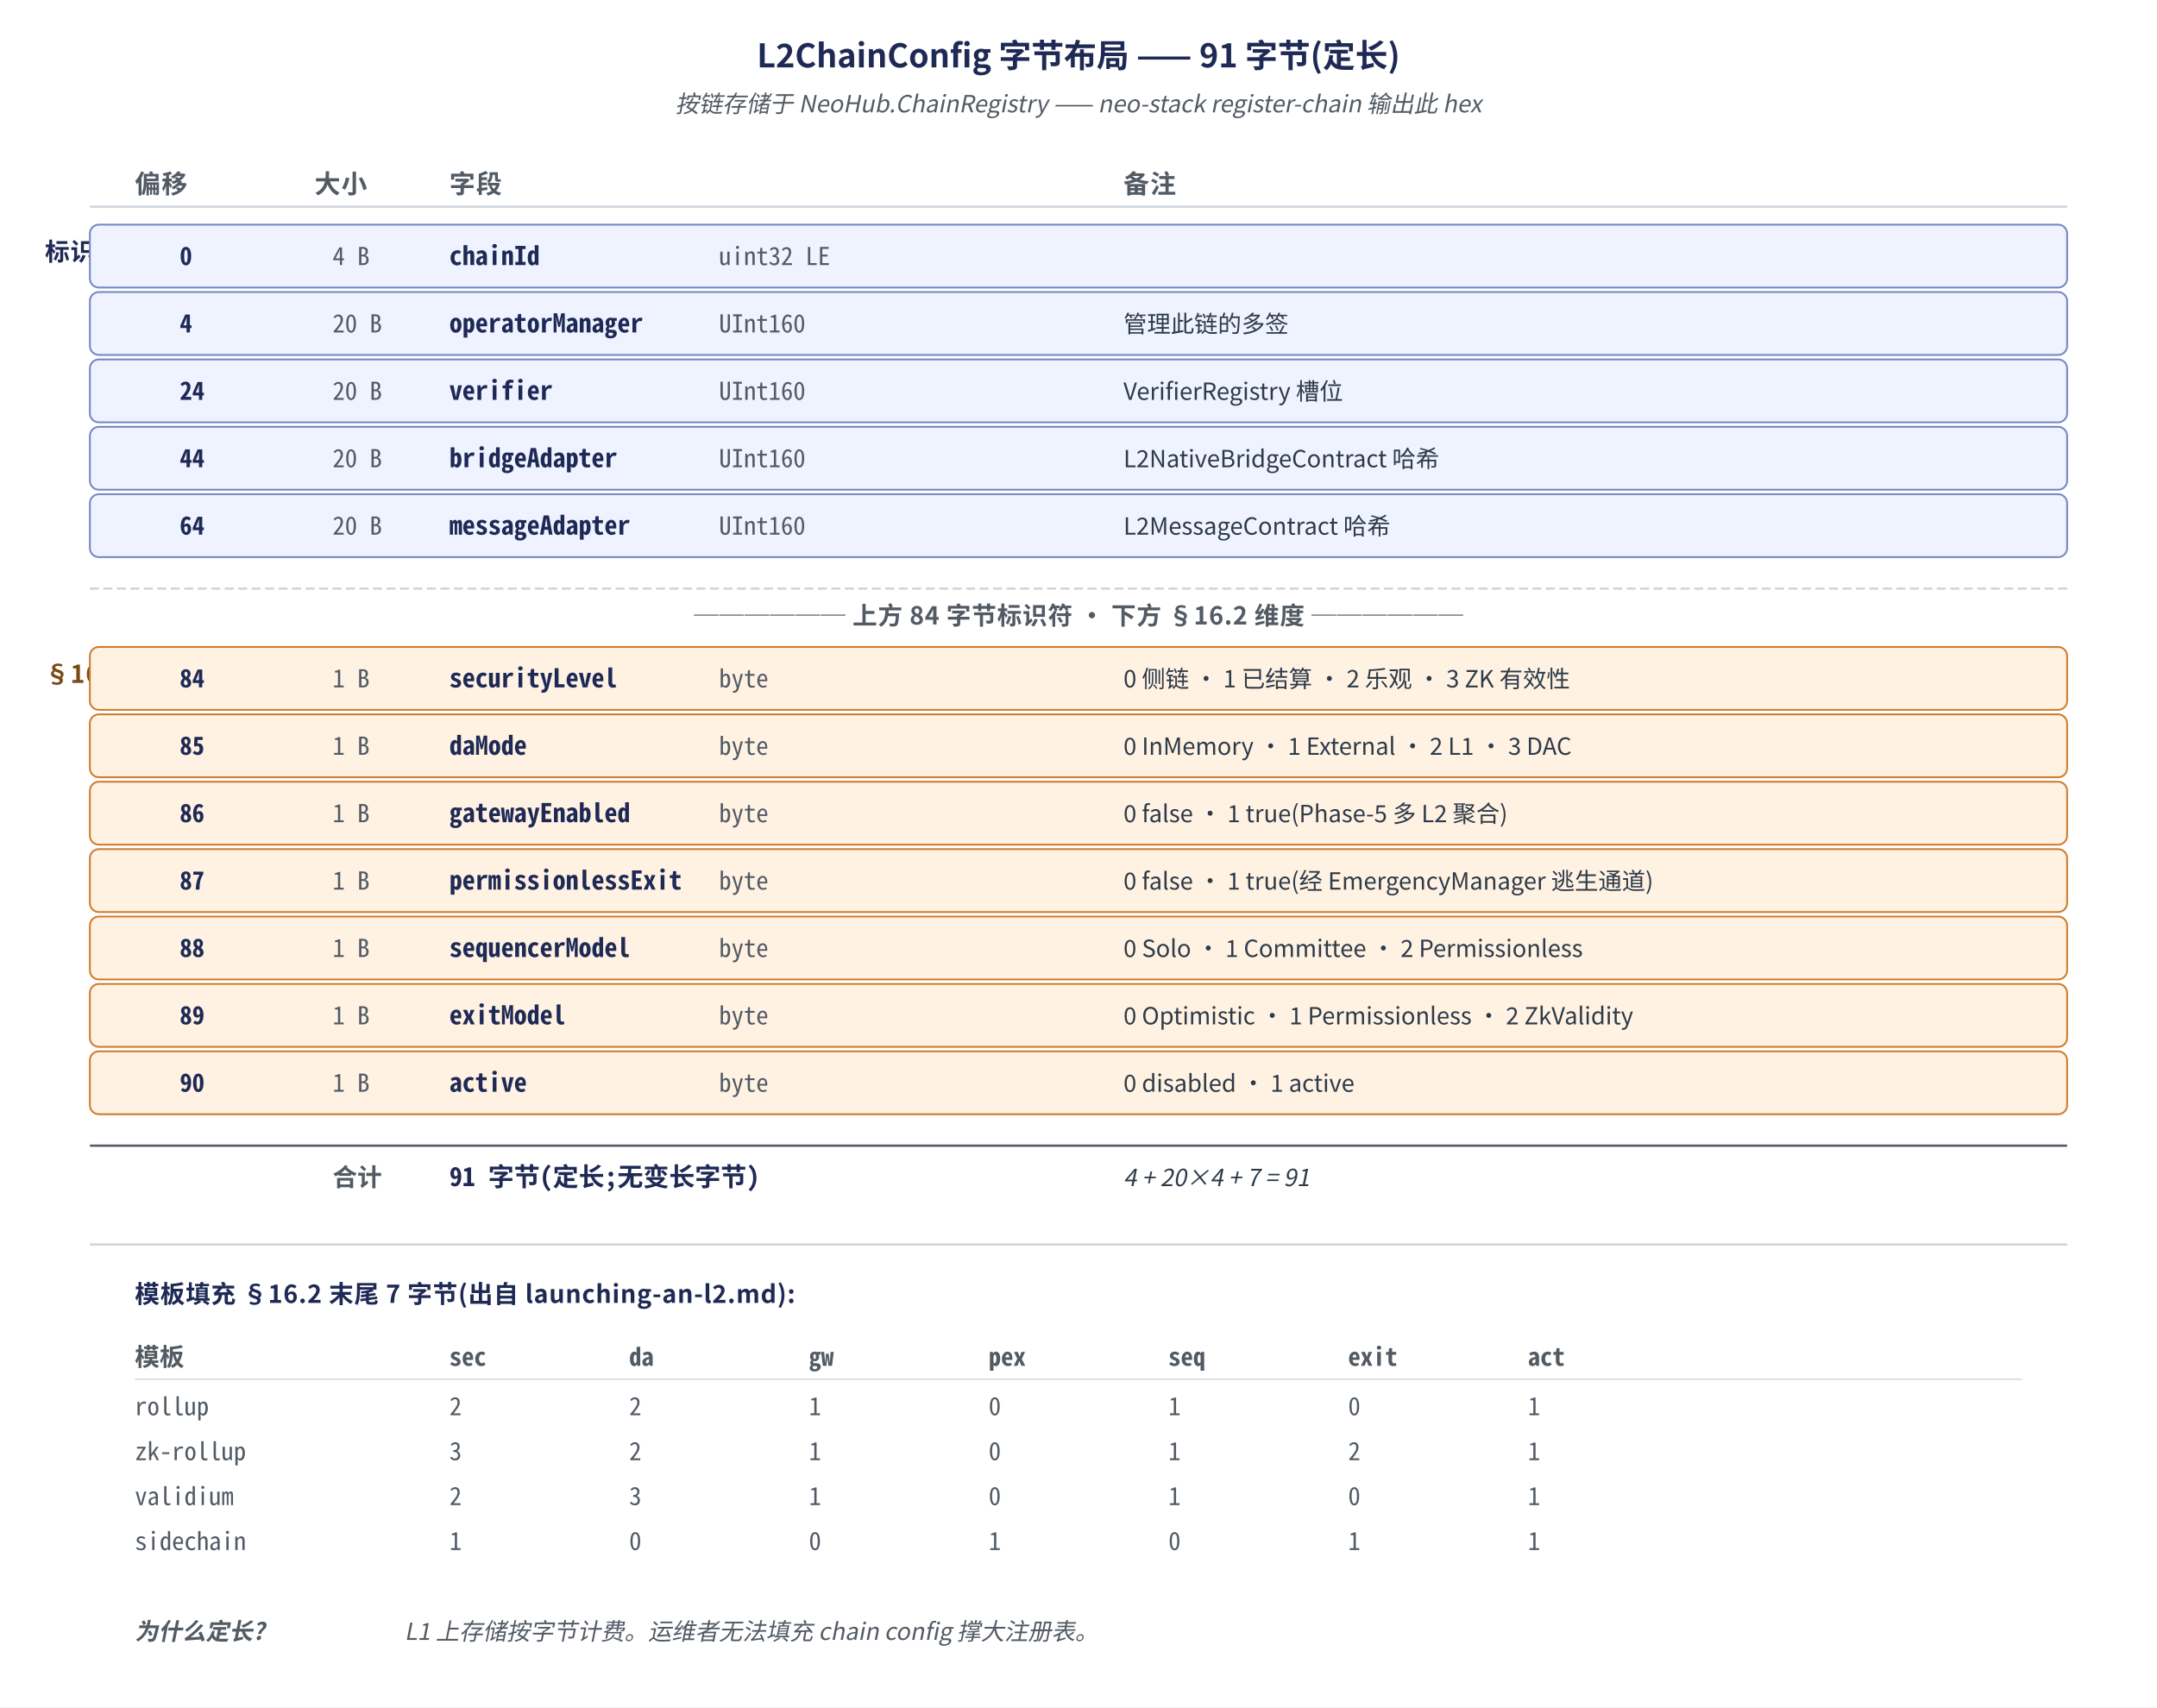
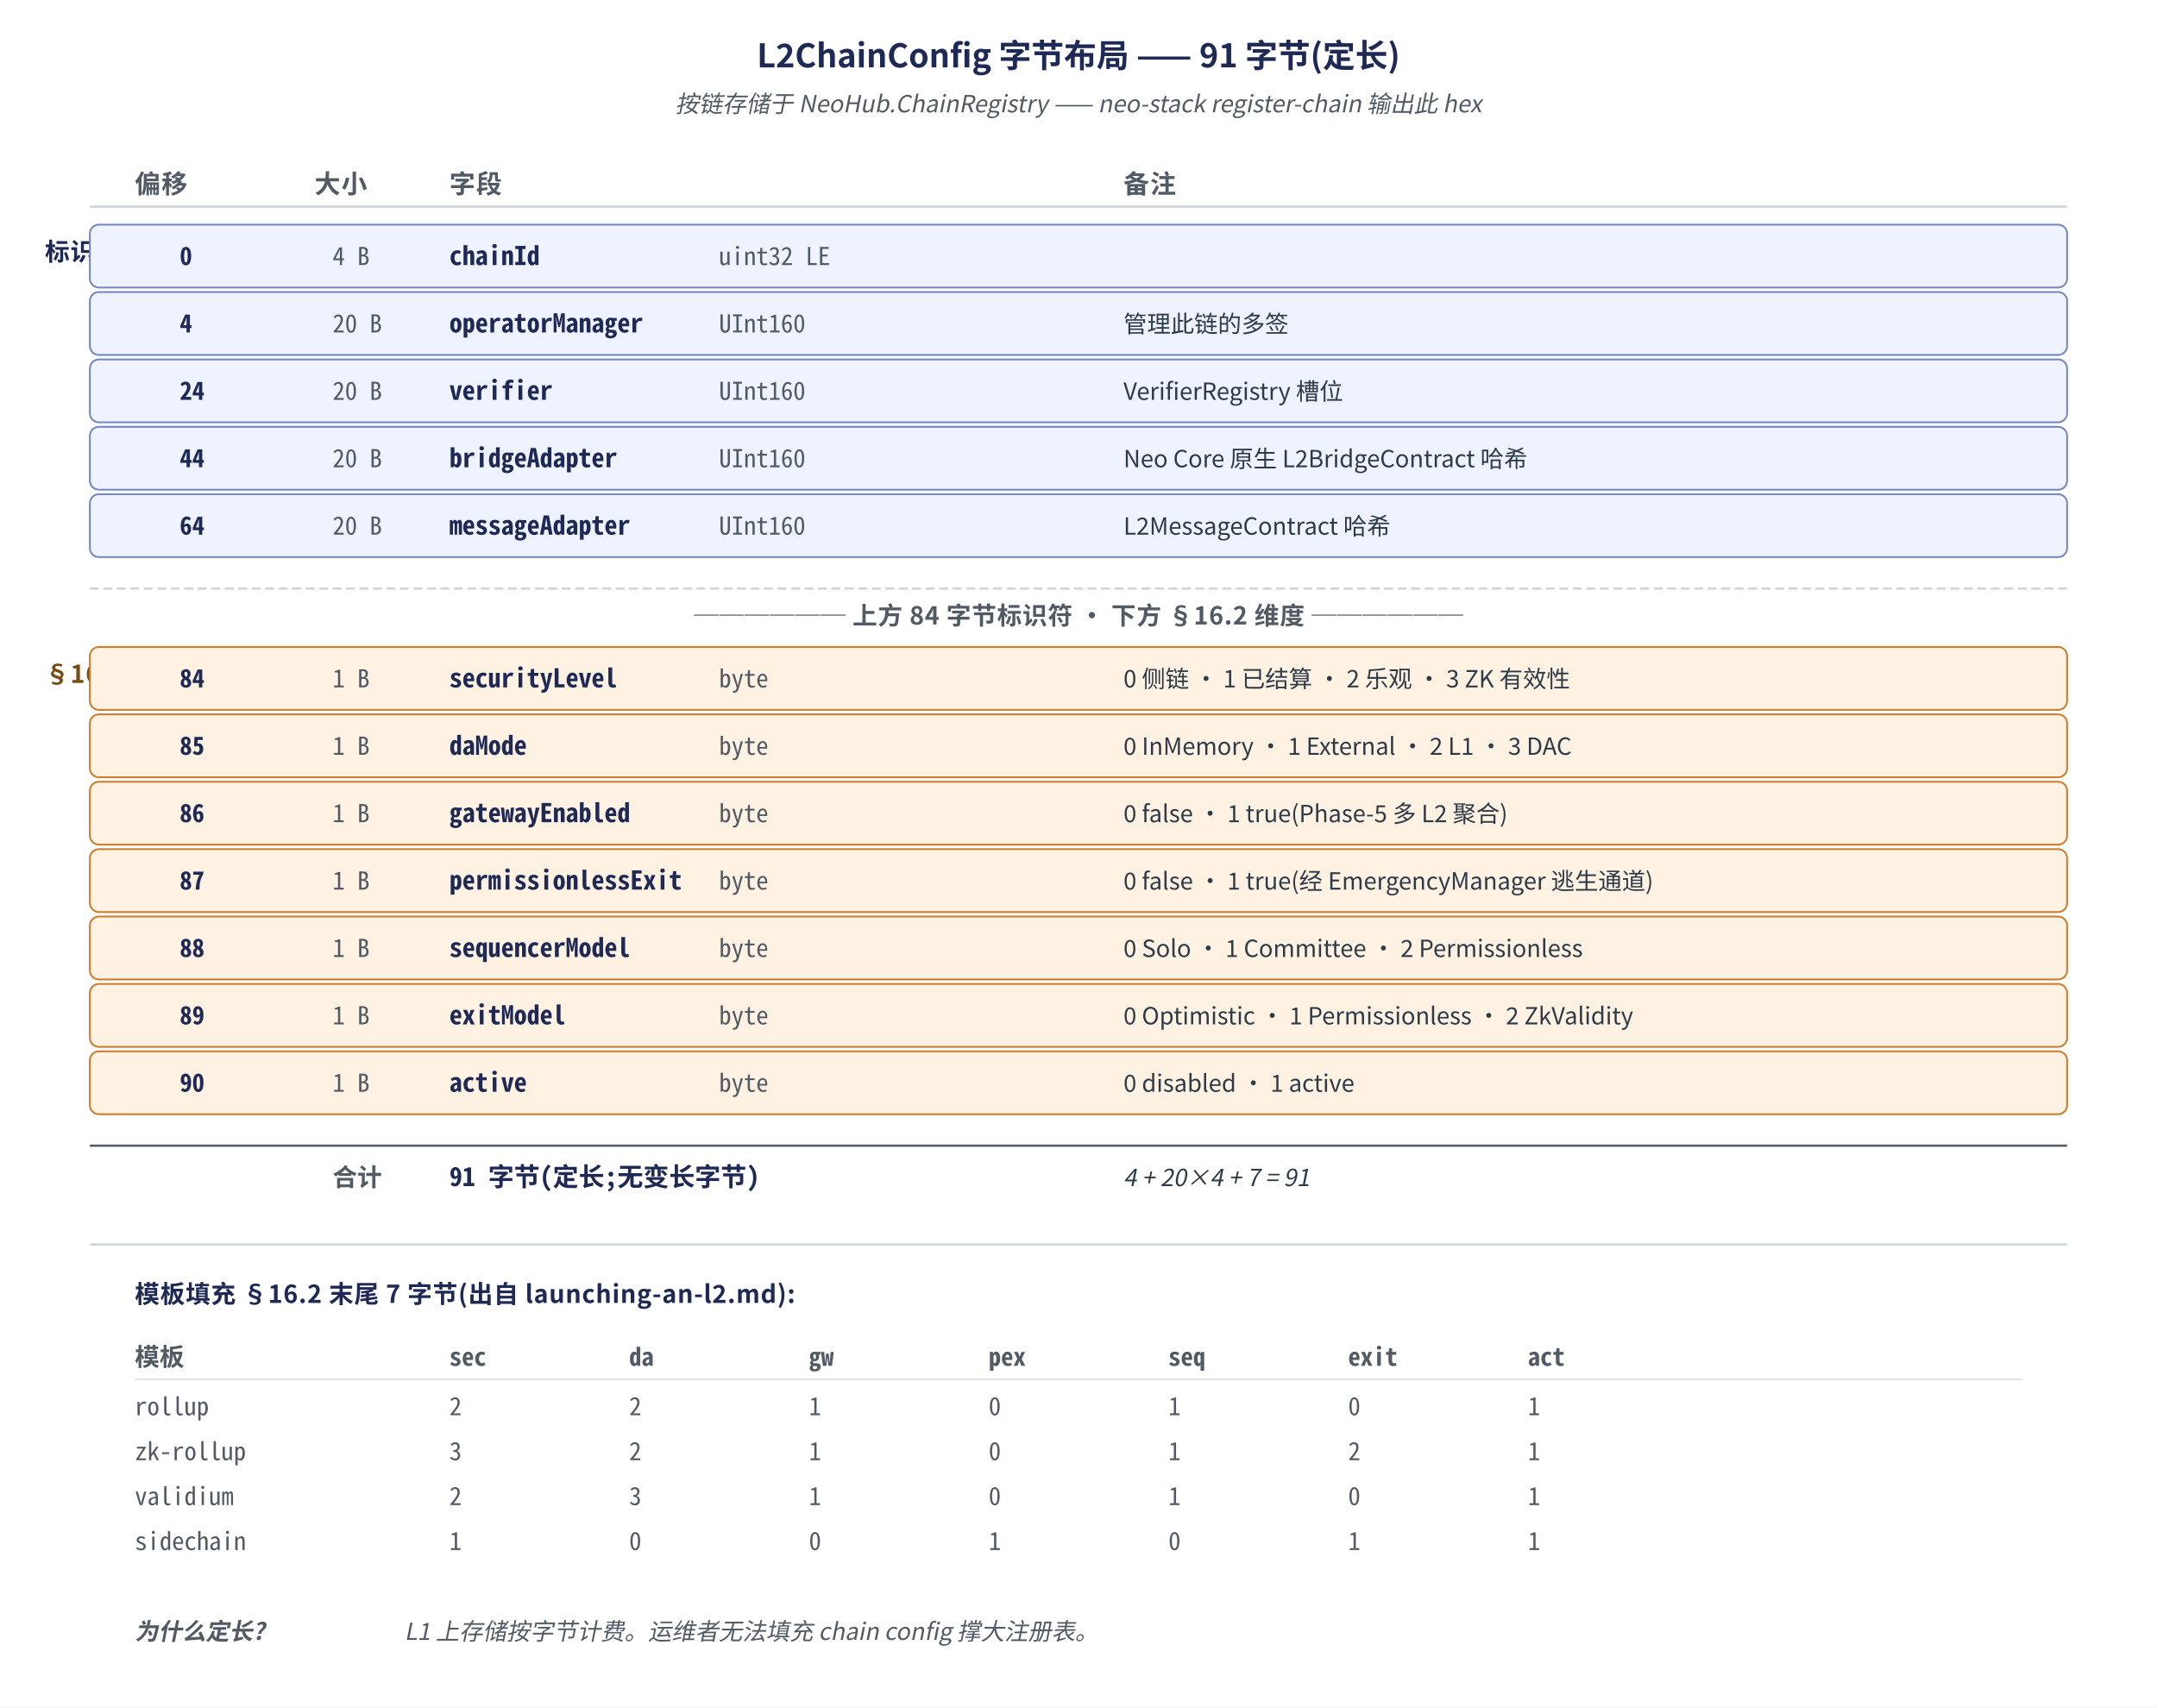
<svg xmlns="http://www.w3.org/2000/svg" viewBox="0 0 960 760" font-family="'Noto Sans CJK SC', 'Source Han Sans SC', 'WenQuanYi Zen Hei', 'Microsoft YaHei', sans-serif" role="img" aria-labelledby="title desc">
  <defs>
    <filter id="card" x="-2%" y="-3%" width="104%" height="106%">
      <feDropShadow dx="0" dy="1" stdDeviation="0.9" flood-color="#000000" flood-opacity="0.07" />
    </filter>
    <style>
      .header     { font-size: 14.5px; font-weight: 700; }
      .col-h      { font-size: 11.5px; font-weight: 700; fill: #525a64; letter-spacing: 0.4px; }
      .offset     { font-size: 11px; fill: #1e2a55; font-weight: 700; font-family: 'Noto Sans Mono CJK SC', ui-monospace, 'SF Mono',monospace; }
      .size       { font-size: 11px; fill: #525a64; font-family: 'Noto Sans Mono CJK SC', ui-monospace, 'SF Mono',monospace; }
      .field      { font-size: 11.5px; fill: #1e2a55; font-weight: 700; font-family: 'Noto Sans Mono CJK SC', ui-monospace, 'SF Mono',monospace; }
      .desc       { font-size: 10.5px; fill: #2d3a48; }
      .grp        { font-size: 11px; font-weight: 600; letter-spacing: 0.3px; }
      .ftr        { font-size: 10.5px; fill: #525a64; font-style: italic; }
    </style>
  </defs>
  <rect width="960" height="760" fill="#ffffff" />
  <text x="480" y="30" text-anchor="middle" class="header" fill="#1e2a55">L2ChainConfig 字节布局 —— 91 字节(定长)</text>
  <text x="480" y="50" text-anchor="middle" class="ftr">按链存储于 NeoHub.ChainRegistry —— neo-stack register-chain 输出此 hex</text>
  <text x="60" y="86" class="col-h">偏移</text>
  <text x="140" y="86" class="col-h">大小</text>
  <text x="200" y="86" class="col-h">字段</text>
  <text x="500" y="86" class="col-h">备注</text>
  <line x1="40" y1="92" x2="920" y2="92" stroke="#cfd5dd" stroke-width="1" />
  <text x="20" y="116" class="grp" fill="#1e2a55">标识符 · 84 B</text>
  <rect x="40" y="100" width="880" height="28" rx="4" ry="4" fill="#eff3ff" stroke="#7587c1" stroke-width="0.8" />
  <text x="80" y="118" class="offset">0</text>
  <text x="148" y="118" class="size">4 B</text>
  <text x="200" y="118" class="field">chainId</text>
  <text x="320" y="118" class="size">uint32 LE</text>
  <rect x="40" y="130" width="880" height="28" rx="4" ry="4" fill="#eff3ff" stroke="#7587c1" stroke-width="0.8" />
  <text x="80" y="148" class="offset">4</text>
  <text x="148" y="148" class="size">20 B</text>
  <text x="200" y="148" class="field">operatorManager</text>
  <text x="320" y="148" class="size">UInt160</text>
  <text x="500" y="148" class="desc">管理此链的多签</text>
  <rect x="40" y="160" width="880" height="28" rx="4" ry="4" fill="#eff3ff" stroke="#7587c1" stroke-width="0.8" />
  <text x="80" y="178" class="offset">24</text>
  <text x="148" y="178" class="size">20 B</text>
  <text x="200" y="178" class="field">verifier</text>
  <text x="320" y="178" class="size">UInt160</text>
  <text x="500" y="178" class="desc">VerifierRegistry 槽位</text>
  <rect x="40" y="190" width="880" height="28" rx="4" ry="4" fill="#eff3ff" stroke="#7587c1" stroke-width="0.8" />
  <text x="80" y="208" class="offset">44</text>
  <text x="148" y="208" class="size">20 B</text>
  <text x="200" y="208" class="field">bridgeAdapter</text>
  <text x="320" y="208" class="size">UInt160</text>
-   <text x="500" y="208" class="desc">L2NativeBridgeContract 哈希</text>
+   <text x="500" y="208" class="desc">Neo Core 原生 L2BridgeContract 哈希</text>
  <rect x="40" y="220" width="880" height="28" rx="4" ry="4" fill="#eff3ff" stroke="#7587c1" stroke-width="0.8" />
  <text x="80" y="238" class="offset">64</text>
  <text x="148" y="238" class="size">20 B</text>
  <text x="200" y="238" class="field">messageAdapter</text>
  <text x="320" y="238" class="size">UInt160</text>
  <text x="500" y="238" class="desc">L2MessageContract 哈希</text>
  <line x1="40" y1="262" x2="920" y2="262" stroke="#cfd5dd" stroke-width="1" stroke-dasharray="4 2" />
  <text x="480" y="278" text-anchor="middle" class="grp" fill="#525a64">────── 上方 84 字节标识符 · 下方 §16.2 维度 ──────</text>
  <text x="20" y="304" class="grp" fill="#7a4a14">§16.2 维度 · 7 B</text>
  <rect x="40" y="288" width="880" height="28" rx="4" ry="4" fill="#fff2e3" stroke="#cd7c2e" stroke-width="0.8" />
  <text x="80" y="306" class="offset">84</text>
  <text x="148" y="306" class="size">1 B</text>
  <text x="200" y="306" class="field">securityLevel</text>
  <text x="320" y="306" class="size">byte</text>
  <text x="500" y="306" class="desc">0 侧链 · 1 已结算 · 2 乐观 · 3 ZK 有效性</text>
  <rect x="40" y="318" width="880" height="28" rx="4" ry="4" fill="#fff2e3" stroke="#cd7c2e" stroke-width="0.8" />
  <text x="80" y="336" class="offset">85</text>
  <text x="148" y="336" class="size">1 B</text>
  <text x="200" y="336" class="field">daMode</text>
  <text x="320" y="336" class="size">byte</text>
  <text x="500" y="336" class="desc">0 InMemory · 1 External · 2 L1 · 3 DAC</text>
  <rect x="40" y="348" width="880" height="28" rx="4" ry="4" fill="#fff2e3" stroke="#cd7c2e" stroke-width="0.8" />
  <text x="80" y="366" class="offset">86</text>
  <text x="148" y="366" class="size">1 B</text>
  <text x="200" y="366" class="field">gatewayEnabled</text>
  <text x="320" y="366" class="size">byte</text>
  <text x="500" y="366" class="desc">0 false · 1 true(Phase-5 多 L2 聚合)</text>
  <rect x="40" y="378" width="880" height="28" rx="4" ry="4" fill="#fff2e3" stroke="#cd7c2e" stroke-width="0.8" />
  <text x="80" y="396" class="offset">87</text>
  <text x="148" y="396" class="size">1 B</text>
  <text x="200" y="396" class="field">permissionlessExit</text>
  <text x="320" y="396" class="size">byte</text>
  <text x="500" y="396" class="desc">0 false · 1 true(经 EmergencyManager 逃生通道)</text>
  <rect x="40" y="408" width="880" height="28" rx="4" ry="4" fill="#fff2e3" stroke="#cd7c2e" stroke-width="0.8" />
  <text x="80" y="426" class="offset">88</text>
  <text x="148" y="426" class="size">1 B</text>
  <text x="200" y="426" class="field">sequencerModel</text>
  <text x="320" y="426" class="size">byte</text>
  <text x="500" y="426" class="desc">0 Solo · 1 Committee · 2 Permissionless</text>
  <rect x="40" y="438" width="880" height="28" rx="4" ry="4" fill="#fff2e3" stroke="#cd7c2e" stroke-width="0.8" />
  <text x="80" y="456" class="offset">89</text>
  <text x="148" y="456" class="size">1 B</text>
  <text x="200" y="456" class="field">exitModel</text>
  <text x="320" y="456" class="size">byte</text>
  <text x="500" y="456" class="desc">0 Optimistic · 1 Permissionless · 2 ZkValidity</text>
  <rect x="40" y="468" width="880" height="28" rx="4" ry="4" fill="#fff2e3" stroke="#cd7c2e" stroke-width="0.8" />
  <text x="80" y="486" class="offset">90</text>
  <text x="148" y="486" class="size">1 B</text>
  <text x="200" y="486" class="field">active</text>
  <text x="320" y="486" class="size">byte</text>
  <text x="500" y="486" class="desc">0 disabled · 1 active</text>
  <line x1="40" y1="510" x2="920" y2="510" stroke="#525a64" stroke-width="1" />
  <text x="148" y="528" class="size" font-weight="700" fill="#1e2a55">合计</text>
  <text x="200" y="528" class="field" font-size="13">91 字节(定长;无变长字节)</text>
  <text x="500" y="528" class="desc">
    <tspan font-style="italic">4 + 20×4 + 7 = 91</tspan>
  </text>
  <line x1="40" y1="554" x2="920" y2="554" stroke="#cfd5dd" stroke-width="1" />
  <text x="60" y="580" class="grp" fill="#1e2a55">模板填充 §16.2 末尾 7 字节(出自 launching-an-l2.md):</text>
  <text x="60" y="608" class="size" font-weight="700" fill="#525a64">模板</text>
  <text x="200" y="608" class="size" font-weight="700" fill="#525a64">sec</text>
  <text x="280" y="608" class="size" font-weight="700" fill="#525a64">da</text>
  <text x="360" y="608" class="size" font-weight="700" fill="#525a64">gw</text>
  <text x="440" y="608" class="size" font-weight="700" fill="#525a64">pex</text>
  <text x="520" y="608" class="size" font-weight="700" fill="#525a64">seq</text>
  <text x="600" y="608" class="size" font-weight="700" fill="#525a64">exit</text>
  <text x="680" y="608" class="size" font-weight="700" fill="#525a64">act</text>
  <line x1="60" y1="614" x2="900" y2="614" stroke="#cfd5dd" stroke-width="0.5" />
  <text x="60" y="630" class="size">rollup</text>
  <text x="200" y="630" class="size">2</text>
  <text x="280" y="630" class="size">2</text>
  <text x="360" y="630" class="size">1</text>
  <text x="440" y="630" class="size">0</text>
  <text x="520" y="630" class="size">1</text>
  <text x="600" y="630" class="size">0</text>
  <text x="680" y="630" class="size">1</text>
  <text x="60" y="650" class="size">zk-rollup</text>
  <text x="200" y="650" class="size">3</text>
  <text x="280" y="650" class="size">2</text>
  <text x="360" y="650" class="size">1</text>
  <text x="440" y="650" class="size">0</text>
  <text x="520" y="650" class="size">1</text>
  <text x="600" y="650" class="size">2</text>
  <text x="680" y="650" class="size">1</text>
  <text x="60" y="670" class="size">validium</text>
  <text x="200" y="670" class="size">2</text>
  <text x="280" y="670" class="size">3</text>
  <text x="360" y="670" class="size">1</text>
  <text x="440" y="670" class="size">0</text>
  <text x="520" y="670" class="size">1</text>
  <text x="600" y="670" class="size">0</text>
  <text x="680" y="670" class="size">1</text>
  <text x="60" y="690" class="size">sidechain</text>
  <text x="200" y="690" class="size">1</text>
  <text x="280" y="690" class="size">0</text>
  <text x="360" y="690" class="size">0</text>
  <text x="440" y="690" class="size">1</text>
  <text x="520" y="690" class="size">0</text>
  <text x="600" y="690" class="size">1</text>
  <text x="680" y="690" class="size">1</text>
  <text x="60" y="730" class="ftr" font-weight="600" fill="#1e2a55">为什么定长?</text>
  <text x="180" y="730" class="ftr">L1 上存储按字节计费。运维者无法填充 chain config 撑大注册表。</text>
</svg>
